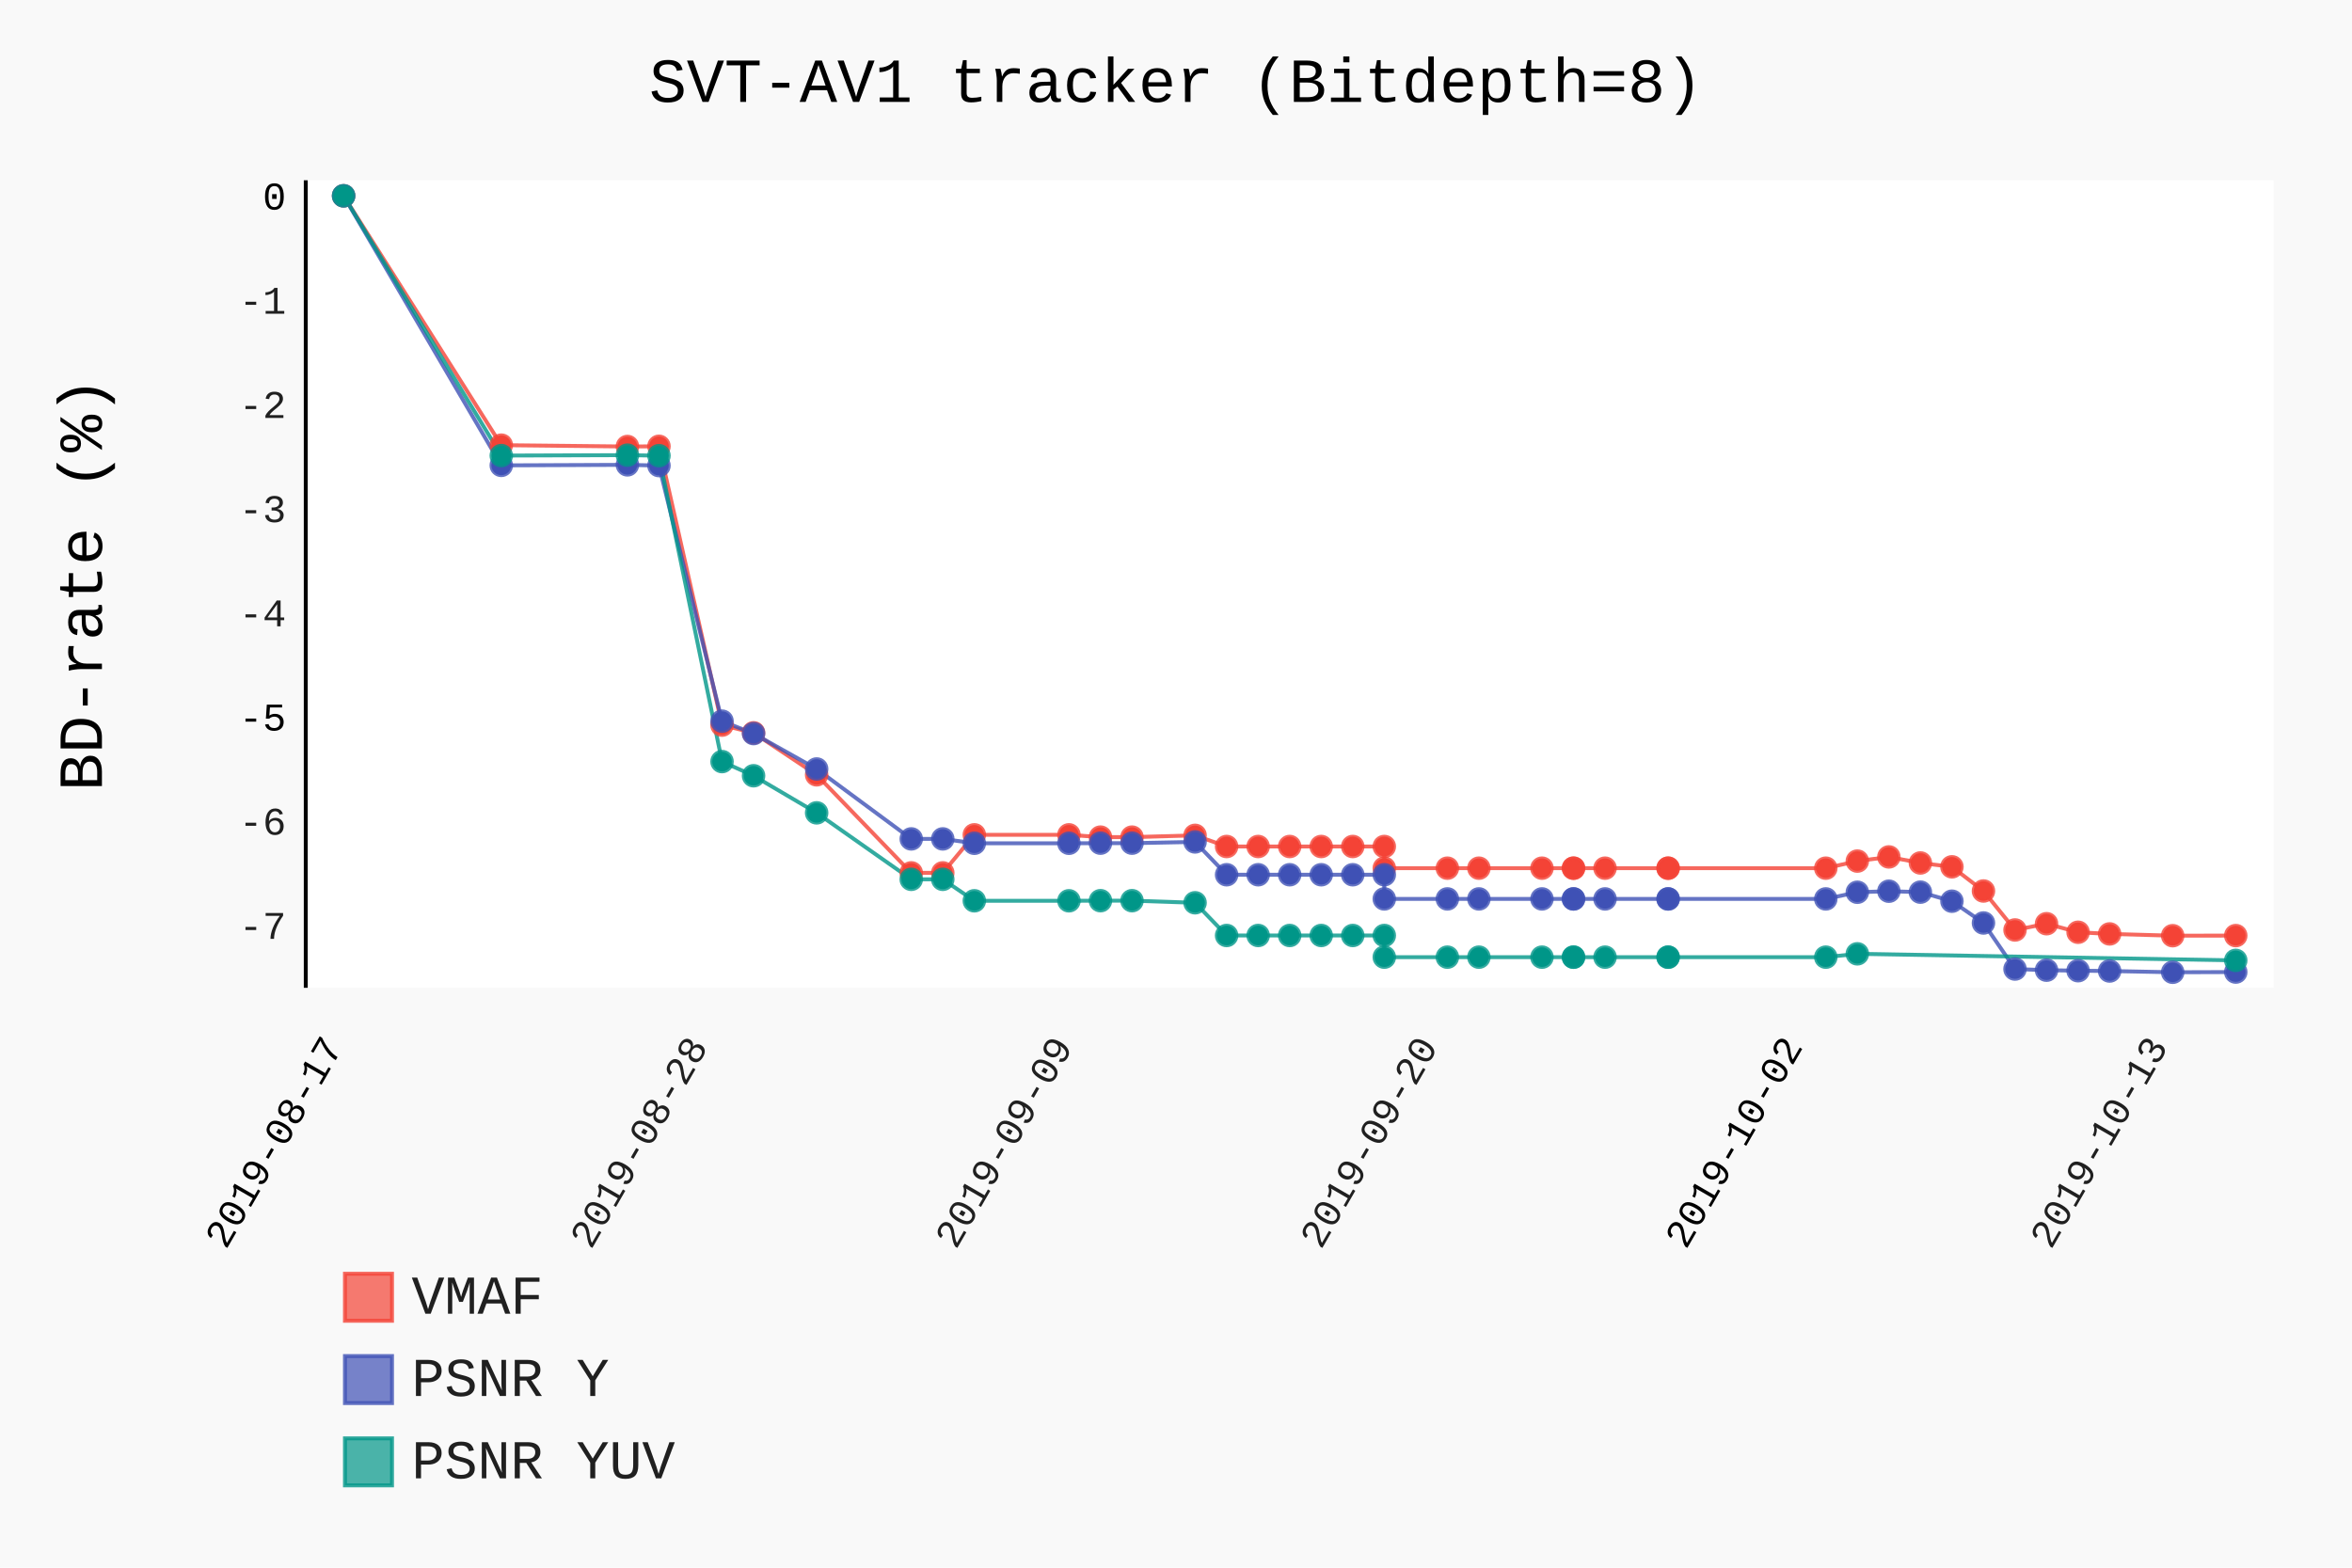
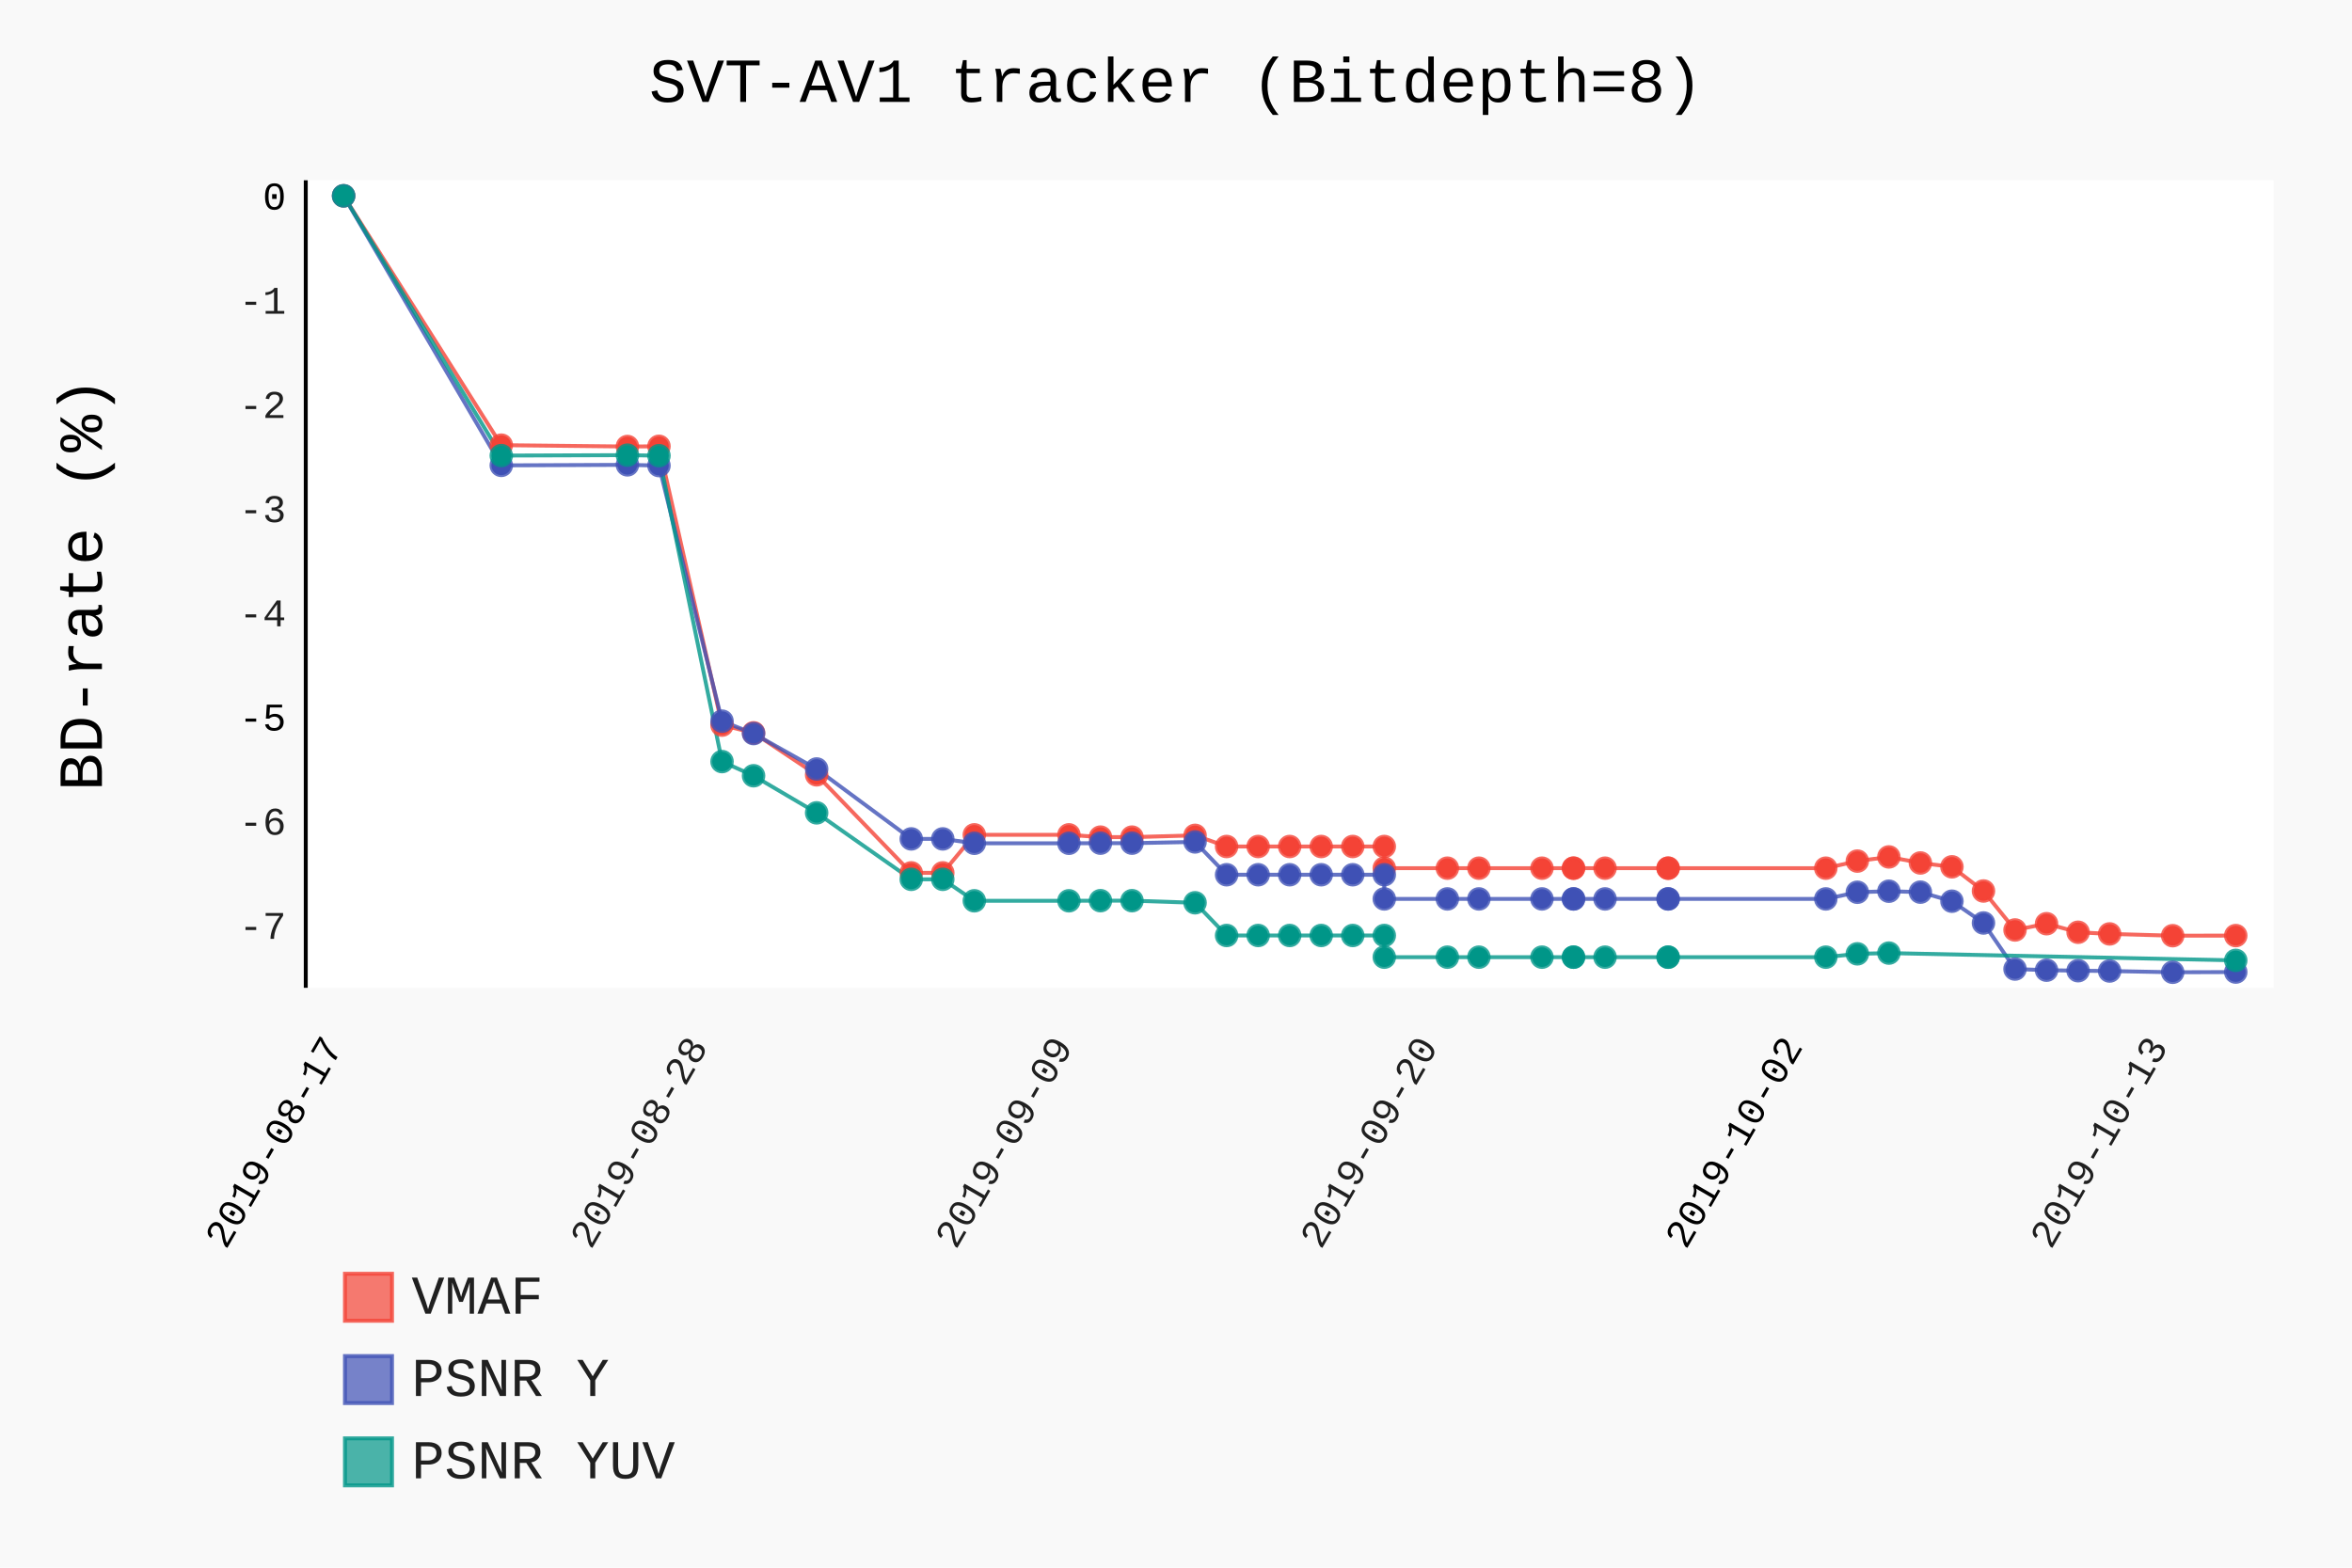
- <svg xmlns="http://www.w3.org/2000/svg" id="chart-ea00742b-cb63-4d85-a1c4-0ee01ba5c7e3" class="pygal-chart" viewBox="0 0 600 400">
+ <svg xmlns="http://www.w3.org/2000/svg" id="chart-9d84e0c7-c03a-49e5-b0ba-9270f47e579f" class="pygal-chart" viewBox="0 0 600 400">
  <defs>
-     <style type="text/css">#chart-ea00742b-cb63-4d85-a1c4-0ee01ba5c7e3{-webkit-user-select:none;-webkit-font-smoothing:antialiased;font-family:Consolas,"Liberation Mono",Menlo,Courier,monospace}#chart-ea00742b-cb63-4d85-a1c4-0ee01ba5c7e3 .title{font-family:Consolas,"Liberation Mono",Menlo,Courier,monospace;font-size:16px}#chart-ea00742b-cb63-4d85-a1c4-0ee01ba5c7e3 .legends .legend text{font-family:Consolas,"Liberation Mono",Menlo,Courier,monospace;font-size:14px}#chart-ea00742b-cb63-4d85-a1c4-0ee01ba5c7e3 .axis text{font-family:Consolas,"Liberation Mono",Menlo,Courier,monospace;font-size:10px}#chart-ea00742b-cb63-4d85-a1c4-0ee01ba5c7e3 .axis text.major{font-family:Consolas,"Liberation Mono",Menlo,Courier,monospace;font-size:10px}#chart-ea00742b-cb63-4d85-a1c4-0ee01ba5c7e3 .text-overlay text.value{font-family:Consolas,"Liberation Mono",Menlo,Courier,monospace;font-size:16px}#chart-ea00742b-cb63-4d85-a1c4-0ee01ba5c7e3 .text-overlay text.label{font-family:Consolas,"Liberation Mono",Menlo,Courier,monospace;font-size:10px}#chart-ea00742b-cb63-4d85-a1c4-0ee01ba5c7e3 .tooltip{font-family:Consolas,"Liberation Mono",Menlo,Courier,monospace;font-size:14px}#chart-ea00742b-cb63-4d85-a1c4-0ee01ba5c7e3 text.no_data{font-family:Consolas,"Liberation Mono",Menlo,Courier,monospace;font-size:64px}
- #chart-ea00742b-cb63-4d85-a1c4-0ee01ba5c7e3{background-color:rgba(249,249,249,1)}#chart-ea00742b-cb63-4d85-a1c4-0ee01ba5c7e3 path,#chart-ea00742b-cb63-4d85-a1c4-0ee01ba5c7e3 line,#chart-ea00742b-cb63-4d85-a1c4-0ee01ba5c7e3 rect,#chart-ea00742b-cb63-4d85-a1c4-0ee01ba5c7e3 circle{-webkit-transition:150ms;-moz-transition:150ms;transition:150ms}#chart-ea00742b-cb63-4d85-a1c4-0ee01ba5c7e3 .graph &gt; .background{fill:rgba(249,249,249,1)}#chart-ea00742b-cb63-4d85-a1c4-0ee01ba5c7e3 .plot &gt; .background{fill:rgba(255,255,255,1)}#chart-ea00742b-cb63-4d85-a1c4-0ee01ba5c7e3 .graph{fill:rgba(0,0,0,.87)}#chart-ea00742b-cb63-4d85-a1c4-0ee01ba5c7e3 text.no_data{fill:rgba(0,0,0,1)}#chart-ea00742b-cb63-4d85-a1c4-0ee01ba5c7e3 .title{fill:rgba(0,0,0,1)}#chart-ea00742b-cb63-4d85-a1c4-0ee01ba5c7e3 .legends .legend text{fill:rgba(0,0,0,.87)}#chart-ea00742b-cb63-4d85-a1c4-0ee01ba5c7e3 .legends .legend:hover text{fill:rgba(0,0,0,1)}#chart-ea00742b-cb63-4d85-a1c4-0ee01ba5c7e3 .axis .line{stroke:rgba(0,0,0,1)}#chart-ea00742b-cb63-4d85-a1c4-0ee01ba5c7e3 .axis .guide.line{stroke:rgba(0,0,0,.54)}#chart-ea00742b-cb63-4d85-a1c4-0ee01ba5c7e3 .axis .major.line{stroke:rgba(0,0,0,.87)}#chart-ea00742b-cb63-4d85-a1c4-0ee01ba5c7e3 .axis text.major{fill:rgba(0,0,0,1)}#chart-ea00742b-cb63-4d85-a1c4-0ee01ba5c7e3 .axis.y .guides:hover .guide.line,#chart-ea00742b-cb63-4d85-a1c4-0ee01ba5c7e3 .line-graph .axis.x .guides:hover .guide.line,#chart-ea00742b-cb63-4d85-a1c4-0ee01ba5c7e3 .stackedline-graph .axis.x .guides:hover .guide.line,#chart-ea00742b-cb63-4d85-a1c4-0ee01ba5c7e3 .xy-graph .axis.x .guides:hover .guide.line{stroke:rgba(0,0,0,1)}#chart-ea00742b-cb63-4d85-a1c4-0ee01ba5c7e3 .axis .guides:hover text{fill:rgba(0,0,0,1)}#chart-ea00742b-cb63-4d85-a1c4-0ee01ba5c7e3 .reactive{fill-opacity:.7;stroke-opacity:.8}#chart-ea00742b-cb63-4d85-a1c4-0ee01ba5c7e3 .ci{stroke:rgba(0,0,0,.87)}#chart-ea00742b-cb63-4d85-a1c4-0ee01ba5c7e3 .reactive.active,#chart-ea00742b-cb63-4d85-a1c4-0ee01ba5c7e3 .active .reactive{fill-opacity:.8;stroke-opacity:.9;stroke-width:4}#chart-ea00742b-cb63-4d85-a1c4-0ee01ba5c7e3 .ci .reactive.active{stroke-width:1.5}#chart-ea00742b-cb63-4d85-a1c4-0ee01ba5c7e3 .series text{fill:rgba(0,0,0,1)}#chart-ea00742b-cb63-4d85-a1c4-0ee01ba5c7e3 .tooltip rect{fill:rgba(255,255,255,1);stroke:rgba(0,0,0,1);-webkit-transition:opacity 150ms;-moz-transition:opacity 150ms;transition:opacity 150ms}#chart-ea00742b-cb63-4d85-a1c4-0ee01ba5c7e3 .tooltip .label{fill:rgba(0,0,0,.87)}#chart-ea00742b-cb63-4d85-a1c4-0ee01ba5c7e3 .tooltip .label{fill:rgba(0,0,0,.87)}#chart-ea00742b-cb63-4d85-a1c4-0ee01ba5c7e3 .tooltip .legend{font-size:.8em;fill:rgba(0,0,0,.54)}#chart-ea00742b-cb63-4d85-a1c4-0ee01ba5c7e3 .tooltip .x_label{font-size:.6em;fill:rgba(0,0,0,1)}#chart-ea00742b-cb63-4d85-a1c4-0ee01ba5c7e3 .tooltip .xlink{font-size:.5em;text-decoration:underline}#chart-ea00742b-cb63-4d85-a1c4-0ee01ba5c7e3 .tooltip .value{font-size:1.5em}#chart-ea00742b-cb63-4d85-a1c4-0ee01ba5c7e3 .bound{font-size:.5em}#chart-ea00742b-cb63-4d85-a1c4-0ee01ba5c7e3 .max-value{font-size:.75em;fill:rgba(0,0,0,.54)}#chart-ea00742b-cb63-4d85-a1c4-0ee01ba5c7e3 .map-element{fill:rgba(255,255,255,1);stroke:rgba(0,0,0,.54) !important}#chart-ea00742b-cb63-4d85-a1c4-0ee01ba5c7e3 .map-element .reactive{fill-opacity:inherit;stroke-opacity:inherit}#chart-ea00742b-cb63-4d85-a1c4-0ee01ba5c7e3 .color-0,#chart-ea00742b-cb63-4d85-a1c4-0ee01ba5c7e3 .color-0 a:visited{stroke:#F44336;fill:#F44336}#chart-ea00742b-cb63-4d85-a1c4-0ee01ba5c7e3 .color-1,#chart-ea00742b-cb63-4d85-a1c4-0ee01ba5c7e3 .color-1 a:visited{stroke:#3F51B5;fill:#3F51B5}#chart-ea00742b-cb63-4d85-a1c4-0ee01ba5c7e3 .color-2,#chart-ea00742b-cb63-4d85-a1c4-0ee01ba5c7e3 .color-2 a:visited{stroke:#009688;fill:#009688}#chart-ea00742b-cb63-4d85-a1c4-0ee01ba5c7e3 .text-overlay .color-0 text{fill:black}#chart-ea00742b-cb63-4d85-a1c4-0ee01ba5c7e3 .text-overlay .color-1 text{fill:black}#chart-ea00742b-cb63-4d85-a1c4-0ee01ba5c7e3 .text-overlay .color-2 text{fill:black}
- #chart-ea00742b-cb63-4d85-a1c4-0ee01ba5c7e3 text.no_data{text-anchor:middle}#chart-ea00742b-cb63-4d85-a1c4-0ee01ba5c7e3 .guide.line{fill:none}#chart-ea00742b-cb63-4d85-a1c4-0ee01ba5c7e3 .centered{text-anchor:middle}#chart-ea00742b-cb63-4d85-a1c4-0ee01ba5c7e3 .title{text-anchor:middle}#chart-ea00742b-cb63-4d85-a1c4-0ee01ba5c7e3 .legends .legend text{fill-opacity:1}#chart-ea00742b-cb63-4d85-a1c4-0ee01ba5c7e3 .axis.x text{text-anchor:middle}#chart-ea00742b-cb63-4d85-a1c4-0ee01ba5c7e3 .axis.x:not(.web) text[transform]{text-anchor:start}#chart-ea00742b-cb63-4d85-a1c4-0ee01ba5c7e3 .axis.x:not(.web) text[transform].backwards{text-anchor:end}#chart-ea00742b-cb63-4d85-a1c4-0ee01ba5c7e3 .axis.y text{text-anchor:end}#chart-ea00742b-cb63-4d85-a1c4-0ee01ba5c7e3 .axis.y text[transform].backwards{text-anchor:start}#chart-ea00742b-cb63-4d85-a1c4-0ee01ba5c7e3 .axis.y2 text{text-anchor:start}#chart-ea00742b-cb63-4d85-a1c4-0ee01ba5c7e3 .axis.y2 text[transform].backwards{text-anchor:end}#chart-ea00742b-cb63-4d85-a1c4-0ee01ba5c7e3 .axis .guide.line{stroke-dasharray:4,4}#chart-ea00742b-cb63-4d85-a1c4-0ee01ba5c7e3 .axis .major.guide.line{stroke-dasharray:6,6}#chart-ea00742b-cb63-4d85-a1c4-0ee01ba5c7e3 .horizontal .axis.y .guide.line,#chart-ea00742b-cb63-4d85-a1c4-0ee01ba5c7e3 .horizontal .axis.y2 .guide.line,#chart-ea00742b-cb63-4d85-a1c4-0ee01ba5c7e3 .vertical .axis.x .guide.line{opacity:0}#chart-ea00742b-cb63-4d85-a1c4-0ee01ba5c7e3 .horizontal .axis.always_show .guide.line,#chart-ea00742b-cb63-4d85-a1c4-0ee01ba5c7e3 .vertical .axis.always_show .guide.line{opacity:1 !important}#chart-ea00742b-cb63-4d85-a1c4-0ee01ba5c7e3 .axis.y .guides:hover .guide.line,#chart-ea00742b-cb63-4d85-a1c4-0ee01ba5c7e3 .axis.y2 .guides:hover .guide.line,#chart-ea00742b-cb63-4d85-a1c4-0ee01ba5c7e3 .axis.x .guides:hover .guide.line{opacity:1}#chart-ea00742b-cb63-4d85-a1c4-0ee01ba5c7e3 .axis .guides:hover text{opacity:1}#chart-ea00742b-cb63-4d85-a1c4-0ee01ba5c7e3 .nofill{fill:none}#chart-ea00742b-cb63-4d85-a1c4-0ee01ba5c7e3 .subtle-fill{fill-opacity:.2}#chart-ea00742b-cb63-4d85-a1c4-0ee01ba5c7e3 .dot{stroke-width:1px;fill-opacity:1}#chart-ea00742b-cb63-4d85-a1c4-0ee01ba5c7e3 .dot.active{stroke-width:5px}#chart-ea00742b-cb63-4d85-a1c4-0ee01ba5c7e3 .dot.negative{fill:transparent}#chart-ea00742b-cb63-4d85-a1c4-0ee01ba5c7e3 text,#chart-ea00742b-cb63-4d85-a1c4-0ee01ba5c7e3 tspan{stroke:none !important}#chart-ea00742b-cb63-4d85-a1c4-0ee01ba5c7e3 .series text.active{opacity:1}#chart-ea00742b-cb63-4d85-a1c4-0ee01ba5c7e3 .tooltip rect{fill-opacity:.95;stroke-width:.5}#chart-ea00742b-cb63-4d85-a1c4-0ee01ba5c7e3 .tooltip text{fill-opacity:1}#chart-ea00742b-cb63-4d85-a1c4-0ee01ba5c7e3 .showable{visibility:hidden}#chart-ea00742b-cb63-4d85-a1c4-0ee01ba5c7e3 .showable.shown{visibility:visible}#chart-ea00742b-cb63-4d85-a1c4-0ee01ba5c7e3 .gauge-background{fill:rgba(229,229,229,1);stroke:none}#chart-ea00742b-cb63-4d85-a1c4-0ee01ba5c7e3 .bg-lines{stroke:rgba(249,249,249,1);stroke-width:2px}</style>
+     <style type="text/css">#chart-9d84e0c7-c03a-49e5-b0ba-9270f47e579f{-webkit-user-select:none;-webkit-font-smoothing:antialiased;font-family:Consolas,"Liberation Mono",Menlo,Courier,monospace}#chart-9d84e0c7-c03a-49e5-b0ba-9270f47e579f .title{font-family:Consolas,"Liberation Mono",Menlo,Courier,monospace;font-size:16px}#chart-9d84e0c7-c03a-49e5-b0ba-9270f47e579f .legends .legend text{font-family:Consolas,"Liberation Mono",Menlo,Courier,monospace;font-size:14px}#chart-9d84e0c7-c03a-49e5-b0ba-9270f47e579f .axis text{font-family:Consolas,"Liberation Mono",Menlo,Courier,monospace;font-size:10px}#chart-9d84e0c7-c03a-49e5-b0ba-9270f47e579f .axis text.major{font-family:Consolas,"Liberation Mono",Menlo,Courier,monospace;font-size:10px}#chart-9d84e0c7-c03a-49e5-b0ba-9270f47e579f .text-overlay text.value{font-family:Consolas,"Liberation Mono",Menlo,Courier,monospace;font-size:16px}#chart-9d84e0c7-c03a-49e5-b0ba-9270f47e579f .text-overlay text.label{font-family:Consolas,"Liberation Mono",Menlo,Courier,monospace;font-size:10px}#chart-9d84e0c7-c03a-49e5-b0ba-9270f47e579f .tooltip{font-family:Consolas,"Liberation Mono",Menlo,Courier,monospace;font-size:14px}#chart-9d84e0c7-c03a-49e5-b0ba-9270f47e579f text.no_data{font-family:Consolas,"Liberation Mono",Menlo,Courier,monospace;font-size:64px}
+ #chart-9d84e0c7-c03a-49e5-b0ba-9270f47e579f{background-color:rgba(249,249,249,1)}#chart-9d84e0c7-c03a-49e5-b0ba-9270f47e579f path,#chart-9d84e0c7-c03a-49e5-b0ba-9270f47e579f line,#chart-9d84e0c7-c03a-49e5-b0ba-9270f47e579f rect,#chart-9d84e0c7-c03a-49e5-b0ba-9270f47e579f circle{-webkit-transition:150ms;-moz-transition:150ms;transition:150ms}#chart-9d84e0c7-c03a-49e5-b0ba-9270f47e579f .graph &gt; .background{fill:rgba(249,249,249,1)}#chart-9d84e0c7-c03a-49e5-b0ba-9270f47e579f .plot &gt; .background{fill:rgba(255,255,255,1)}#chart-9d84e0c7-c03a-49e5-b0ba-9270f47e579f .graph{fill:rgba(0,0,0,.87)}#chart-9d84e0c7-c03a-49e5-b0ba-9270f47e579f text.no_data{fill:rgba(0,0,0,1)}#chart-9d84e0c7-c03a-49e5-b0ba-9270f47e579f .title{fill:rgba(0,0,0,1)}#chart-9d84e0c7-c03a-49e5-b0ba-9270f47e579f .legends .legend text{fill:rgba(0,0,0,.87)}#chart-9d84e0c7-c03a-49e5-b0ba-9270f47e579f .legends .legend:hover text{fill:rgba(0,0,0,1)}#chart-9d84e0c7-c03a-49e5-b0ba-9270f47e579f .axis .line{stroke:rgba(0,0,0,1)}#chart-9d84e0c7-c03a-49e5-b0ba-9270f47e579f .axis .guide.line{stroke:rgba(0,0,0,.54)}#chart-9d84e0c7-c03a-49e5-b0ba-9270f47e579f .axis .major.line{stroke:rgba(0,0,0,.87)}#chart-9d84e0c7-c03a-49e5-b0ba-9270f47e579f .axis text.major{fill:rgba(0,0,0,1)}#chart-9d84e0c7-c03a-49e5-b0ba-9270f47e579f .axis.y .guides:hover .guide.line,#chart-9d84e0c7-c03a-49e5-b0ba-9270f47e579f .line-graph .axis.x .guides:hover .guide.line,#chart-9d84e0c7-c03a-49e5-b0ba-9270f47e579f .stackedline-graph .axis.x .guides:hover .guide.line,#chart-9d84e0c7-c03a-49e5-b0ba-9270f47e579f .xy-graph .axis.x .guides:hover .guide.line{stroke:rgba(0,0,0,1)}#chart-9d84e0c7-c03a-49e5-b0ba-9270f47e579f .axis .guides:hover text{fill:rgba(0,0,0,1)}#chart-9d84e0c7-c03a-49e5-b0ba-9270f47e579f .reactive{fill-opacity:.7;stroke-opacity:.8}#chart-9d84e0c7-c03a-49e5-b0ba-9270f47e579f .ci{stroke:rgba(0,0,0,.87)}#chart-9d84e0c7-c03a-49e5-b0ba-9270f47e579f .reactive.active,#chart-9d84e0c7-c03a-49e5-b0ba-9270f47e579f .active .reactive{fill-opacity:.8;stroke-opacity:.9;stroke-width:4}#chart-9d84e0c7-c03a-49e5-b0ba-9270f47e579f .ci .reactive.active{stroke-width:1.5}#chart-9d84e0c7-c03a-49e5-b0ba-9270f47e579f .series text{fill:rgba(0,0,0,1)}#chart-9d84e0c7-c03a-49e5-b0ba-9270f47e579f .tooltip rect{fill:rgba(255,255,255,1);stroke:rgba(0,0,0,1);-webkit-transition:opacity 150ms;-moz-transition:opacity 150ms;transition:opacity 150ms}#chart-9d84e0c7-c03a-49e5-b0ba-9270f47e579f .tooltip .label{fill:rgba(0,0,0,.87)}#chart-9d84e0c7-c03a-49e5-b0ba-9270f47e579f .tooltip .label{fill:rgba(0,0,0,.87)}#chart-9d84e0c7-c03a-49e5-b0ba-9270f47e579f .tooltip .legend{font-size:.8em;fill:rgba(0,0,0,.54)}#chart-9d84e0c7-c03a-49e5-b0ba-9270f47e579f .tooltip .x_label{font-size:.6em;fill:rgba(0,0,0,1)}#chart-9d84e0c7-c03a-49e5-b0ba-9270f47e579f .tooltip .xlink{font-size:.5em;text-decoration:underline}#chart-9d84e0c7-c03a-49e5-b0ba-9270f47e579f .tooltip .value{font-size:1.5em}#chart-9d84e0c7-c03a-49e5-b0ba-9270f47e579f .bound{font-size:.5em}#chart-9d84e0c7-c03a-49e5-b0ba-9270f47e579f .max-value{font-size:.75em;fill:rgba(0,0,0,.54)}#chart-9d84e0c7-c03a-49e5-b0ba-9270f47e579f .map-element{fill:rgba(255,255,255,1);stroke:rgba(0,0,0,.54) !important}#chart-9d84e0c7-c03a-49e5-b0ba-9270f47e579f .map-element .reactive{fill-opacity:inherit;stroke-opacity:inherit}#chart-9d84e0c7-c03a-49e5-b0ba-9270f47e579f .color-0,#chart-9d84e0c7-c03a-49e5-b0ba-9270f47e579f .color-0 a:visited{stroke:#F44336;fill:#F44336}#chart-9d84e0c7-c03a-49e5-b0ba-9270f47e579f .color-1,#chart-9d84e0c7-c03a-49e5-b0ba-9270f47e579f .color-1 a:visited{stroke:#3F51B5;fill:#3F51B5}#chart-9d84e0c7-c03a-49e5-b0ba-9270f47e579f .color-2,#chart-9d84e0c7-c03a-49e5-b0ba-9270f47e579f .color-2 a:visited{stroke:#009688;fill:#009688}#chart-9d84e0c7-c03a-49e5-b0ba-9270f47e579f .text-overlay .color-0 text{fill:black}#chart-9d84e0c7-c03a-49e5-b0ba-9270f47e579f .text-overlay .color-1 text{fill:black}#chart-9d84e0c7-c03a-49e5-b0ba-9270f47e579f .text-overlay .color-2 text{fill:black}
+ #chart-9d84e0c7-c03a-49e5-b0ba-9270f47e579f text.no_data{text-anchor:middle}#chart-9d84e0c7-c03a-49e5-b0ba-9270f47e579f .guide.line{fill:none}#chart-9d84e0c7-c03a-49e5-b0ba-9270f47e579f .centered{text-anchor:middle}#chart-9d84e0c7-c03a-49e5-b0ba-9270f47e579f .title{text-anchor:middle}#chart-9d84e0c7-c03a-49e5-b0ba-9270f47e579f .legends .legend text{fill-opacity:1}#chart-9d84e0c7-c03a-49e5-b0ba-9270f47e579f .axis.x text{text-anchor:middle}#chart-9d84e0c7-c03a-49e5-b0ba-9270f47e579f .axis.x:not(.web) text[transform]{text-anchor:start}#chart-9d84e0c7-c03a-49e5-b0ba-9270f47e579f .axis.x:not(.web) text[transform].backwards{text-anchor:end}#chart-9d84e0c7-c03a-49e5-b0ba-9270f47e579f .axis.y text{text-anchor:end}#chart-9d84e0c7-c03a-49e5-b0ba-9270f47e579f .axis.y text[transform].backwards{text-anchor:start}#chart-9d84e0c7-c03a-49e5-b0ba-9270f47e579f .axis.y2 text{text-anchor:start}#chart-9d84e0c7-c03a-49e5-b0ba-9270f47e579f .axis.y2 text[transform].backwards{text-anchor:end}#chart-9d84e0c7-c03a-49e5-b0ba-9270f47e579f .axis .guide.line{stroke-dasharray:4,4}#chart-9d84e0c7-c03a-49e5-b0ba-9270f47e579f .axis .major.guide.line{stroke-dasharray:6,6}#chart-9d84e0c7-c03a-49e5-b0ba-9270f47e579f .horizontal .axis.y .guide.line,#chart-9d84e0c7-c03a-49e5-b0ba-9270f47e579f .horizontal .axis.y2 .guide.line,#chart-9d84e0c7-c03a-49e5-b0ba-9270f47e579f .vertical .axis.x .guide.line{opacity:0}#chart-9d84e0c7-c03a-49e5-b0ba-9270f47e579f .horizontal .axis.always_show .guide.line,#chart-9d84e0c7-c03a-49e5-b0ba-9270f47e579f .vertical .axis.always_show .guide.line{opacity:1 !important}#chart-9d84e0c7-c03a-49e5-b0ba-9270f47e579f .axis.y .guides:hover .guide.line,#chart-9d84e0c7-c03a-49e5-b0ba-9270f47e579f .axis.y2 .guides:hover .guide.line,#chart-9d84e0c7-c03a-49e5-b0ba-9270f47e579f .axis.x .guides:hover .guide.line{opacity:1}#chart-9d84e0c7-c03a-49e5-b0ba-9270f47e579f .axis .guides:hover text{opacity:1}#chart-9d84e0c7-c03a-49e5-b0ba-9270f47e579f .nofill{fill:none}#chart-9d84e0c7-c03a-49e5-b0ba-9270f47e579f .subtle-fill{fill-opacity:.2}#chart-9d84e0c7-c03a-49e5-b0ba-9270f47e579f .dot{stroke-width:1px;fill-opacity:1}#chart-9d84e0c7-c03a-49e5-b0ba-9270f47e579f .dot.active{stroke-width:5px}#chart-9d84e0c7-c03a-49e5-b0ba-9270f47e579f .dot.negative{fill:transparent}#chart-9d84e0c7-c03a-49e5-b0ba-9270f47e579f text,#chart-9d84e0c7-c03a-49e5-b0ba-9270f47e579f tspan{stroke:none !important}#chart-9d84e0c7-c03a-49e5-b0ba-9270f47e579f .series text.active{opacity:1}#chart-9d84e0c7-c03a-49e5-b0ba-9270f47e579f .tooltip rect{fill-opacity:.95;stroke-width:.5}#chart-9d84e0c7-c03a-49e5-b0ba-9270f47e579f .tooltip text{fill-opacity:1}#chart-9d84e0c7-c03a-49e5-b0ba-9270f47e579f .showable{visibility:hidden}#chart-9d84e0c7-c03a-49e5-b0ba-9270f47e579f .showable.shown{visibility:visible}#chart-9d84e0c7-c03a-49e5-b0ba-9270f47e579f .gauge-background{fill:rgba(229,229,229,1);stroke:none}#chart-9d84e0c7-c03a-49e5-b0ba-9270f47e579f .bg-lines{stroke:rgba(249,249,249,1);stroke-width:2px}</style>
  </defs>
  <g class="graph datetimeline-graph vertical">
    <rect class="background" height="400" width="600" x="0" y="0" />
    <g class="plot" transform="translate(78, 46)">
      <rect class="background" height="206.038" width="502.0" x="0" y="0" />
      <g class="axis y">
        <g class="guides">
          <text class="" x="-5" y="193.56">-7</text>
        </g>
        <g class="guides">
          <text class="" x="-5" y="166.974">-6</text>
        </g>
        <g class="guides">
          <text class="major" x="-5" y="140.389">-5</text>
        </g>
        <g class="guides">
          <text class="" x="-5" y="113.804">-4</text>
        </g>
        <g class="guides">
          <text class="" x="-5" y="87.218">-3</text>
        </g>
        <g class="guides">
          <text class="" x="-5" y="60.633">-2</text>
        </g>
        <g class="guides">
          <text class="" x="-5" y="34.048">-1</text>
        </g>
        <g class="guides">
          <text class="major" x="-5" y="7.462">0</text>
        </g>
      </g>
      <g class="axis x">
        <path class="line" d="M0 0 v206.038" />
        <g class="guides">
          <path class="major guide line" d="M9.654 0 v206.038" />
          <text class="major backwards" x="9.654" y="221.038" transform="rotate(300 9.653846 221.0385)">2019-08-17</text>
        </g>
        <g class="guides">
          <path class="guide line" d="M102.766 0 v206.038" />
          <text class="backwards" x="102.766" y="221.038" transform="rotate(300 102.7658 221.0385)">2019-08-28</text>
        </g>
        <g class="guides">
          <path class="guide line" d="M195.878 0 v206.038" />
          <text class="backwards" x="195.878" y="221.038" transform="rotate(300 195.8777 221.0385)">2019-09-09</text>
        </g>
        <g class="guides">
          <path class="guide line" d="M288.99 0 v206.038" />
          <text class="backwards" x="288.99" y="221.038" transform="rotate(300 288.9897 221.0385)">2019-09-20</text>
        </g>
        <g class="guides">
          <path class="major guide line" d="M382.102 0 v206.038" />
          <text class="major backwards" x="382.102" y="221.038" transform="rotate(300 382.1016 221.0385)">2019-10-02</text>
        </g>
        <g class="guides">
          <path class="guide line" d="M475.214 0 v206.038" />
          <text class="backwards" x="475.214" y="221.038" transform="rotate(300 475.2136 221.0385)">2019-10-13</text>
        </g>
      </g>
      <g class="series serie-0 color-0">
        <path class="line reactive nofill" d="M9.654 3.962 L49.878 67.581 82.058 67.927 90.103 67.873 106.192 139.016 114.237 140.983 130.327 151.697 154.462 176.714 162.506 176.714 170.551 167.01 194.686 167.01 202.731 167.595 210.776 167.595 226.865 167.143 234.91 169.988 242.955 169.988 251 169.988 259.045 169.988 267.09 169.988 275.135 169.988 275.135 175.517 291.224 175.517 299.269 175.517 315.359 175.517 323.404 175.517 323.404 175.517 331.449 175.517 347.538 175.517 347.538 175.517 387.763 175.517 395.808 173.71 403.853 172.646 411.897 174.188 419.942 175.172 427.987 181.34 436.032 191.283 444.077 189.687 452.122 191.867 460.167 192.293 476.256 192.745 492.346 192.718" />
      </g>
      <g class="series serie-1 color-1">
        <path class="line reactive nofill" d="M9.654 3.962 L49.878 72.739 82.058 72.606 90.103 72.792 106.192 138.006 114.237 141.169 130.327 150.208 154.462 168.047 162.506 168.047 170.551 169.164 194.686 169.164 202.731 169.137 210.776 169.137 226.865 168.818 234.91 177.192 242.955 177.192 251 177.192 259.045 177.192 267.09 177.192 275.135 177.192 275.135 183.36 291.224 183.36 299.269 183.36 315.359 183.36 323.404 183.36 323.404 183.36 331.449 183.36 347.538 183.36 347.538 183.36 387.763 183.36 395.808 181.659 403.853 181.393 411.897 181.632 419.942 183.945 427.987 189.501 436.032 201.252 444.077 201.544 452.122 201.677 460.167 201.757 476.256 202.076 492.346 202.023" />
      </g>
      <g class="series serie-2 color-2">
-         <path class="line reactive nofill" d="M9.654 3.962 L49.878 70.24 82.058 70.133 90.103 70.266 106.192 148.321 114.237 151.936 130.327 161.401 154.462 178.362 162.506 178.362 170.551 183.839 194.686 183.839 202.731 183.812 210.776 183.812 226.865 184.344 234.91 192.692 242.955 192.692 251 192.692 259.045 192.692 267.09 192.692 275.135 192.692 275.135 198.221 291.224 198.221 299.269 198.221 315.359 198.221 323.404 198.221 323.404 198.221 331.449 198.221 347.538 198.221 347.538 198.221 387.763 198.221 395.808 197.371 492.346 199.045" />
+         <path class="line reactive nofill" d="M9.654 3.962 L49.878 70.24 82.058 70.133 90.103 70.266 106.192 148.321 114.237 151.936 130.327 161.401 154.462 178.362 162.506 178.362 170.551 183.839 194.686 183.839 202.731 183.812 210.776 183.812 226.865 184.344 234.91 192.692 242.955 192.692 251 192.692 259.045 192.692 267.09 192.692 275.135 192.692 275.135 198.221 291.224 198.221 299.269 198.221 315.359 198.221 323.404 198.221 323.404 198.221 331.449 198.221 347.538 198.221 347.538 198.221 387.763 198.221 395.808 197.371 403.853 197.184 492.346 199.045" />
      </g>
    </g>
    <g class="titles">
      <text class="title plot_title" x="300.0" y="26">SVT-AV1 tracker (Bitdepth=8)</text>
      <text class="title" x="0" y="175.019" transform="rotate(-90 0 149.0192)">BD-rate (%)</text>
    </g>
    <g class="plot overlay" transform="translate(78, 46)">
      <g class="series serie-0 color-0">
        <g class="dots">
          <circle class="dot reactive tooltip-trigger" cx="9.654" cy="3.962" r="2.5" />
        </g>
        <g class="dots">
          <circle class="dot reactive tooltip-trigger" cx="49.878" cy="67.581" r="2.5" />
        </g>
        <g class="dots">
          <circle class="dot reactive tooltip-trigger" cx="82.058" cy="67.927" r="2.5" />
        </g>
        <g class="dots">
          <circle class="dot reactive tooltip-trigger" cx="90.103" cy="67.873" r="2.5" />
        </g>
        <g class="dots">
          <circle class="dot reactive tooltip-trigger" cx="106.192" cy="139.016" r="2.5" />
        </g>
        <g class="dots">
          <circle class="dot reactive tooltip-trigger" cx="114.237" cy="140.983" r="2.5" />
        </g>
        <g class="dots">
          <circle class="dot reactive tooltip-trigger" cx="130.327" cy="151.697" r="2.5" />
        </g>
        <g class="dots">
          <circle class="dot reactive tooltip-trigger" cx="154.462" cy="176.714" r="2.5" />
        </g>
        <g class="dots">
          <circle class="dot reactive tooltip-trigger" cx="162.506" cy="176.714" r="2.5" />
        </g>
        <g class="dots">
          <circle class="dot reactive tooltip-trigger" cx="170.551" cy="167.01" r="2.5" />
        </g>
        <g class="dots">
          <circle class="dot reactive tooltip-trigger" cx="194.686" cy="167.01" r="2.5" />
        </g>
        <g class="dots">
          <circle class="dot reactive tooltip-trigger" cx="202.731" cy="167.595" r="2.5" />
        </g>
        <g class="dots">
          <circle class="dot reactive tooltip-trigger" cx="210.776" cy="167.595" r="2.5" />
        </g>
        <g class="dots">
          <circle class="dot reactive tooltip-trigger" cx="226.865" cy="167.143" r="2.5" />
        </g>
        <g class="dots">
          <circle class="dot reactive tooltip-trigger" cx="234.91" cy="169.988" r="2.5" />
        </g>
        <g class="dots">
          <circle class="dot reactive tooltip-trigger" cx="242.955" cy="169.988" r="2.5" />
        </g>
        <g class="dots">
          <circle class="dot reactive tooltip-trigger" cx="251.0" cy="169.988" r="2.5" />
        </g>
        <g class="dots">
          <circle class="dot reactive tooltip-trigger" cx="259.045" cy="169.988" r="2.5" />
        </g>
        <g class="dots">
          <circle class="dot reactive tooltip-trigger" cx="267.09" cy="169.988" r="2.5" />
        </g>
        <g class="dots">
          <circle class="dot reactive tooltip-trigger" cx="275.135" cy="169.988" r="2.5" />
        </g>
        <g class="dots">
          <circle class="dot reactive tooltip-trigger" cx="275.135" cy="175.517" r="2.5" />
        </g>
        <g class="dots">
          <circle class="dot reactive tooltip-trigger" cx="291.224" cy="175.517" r="2.5" />
        </g>
        <g class="dots">
          <circle class="dot reactive tooltip-trigger" cx="299.269" cy="175.517" r="2.5" />
        </g>
        <g class="dots">
          <circle class="dot reactive tooltip-trigger" cx="315.359" cy="175.517" r="2.5" />
        </g>
        <g class="dots">
          <circle class="dot reactive tooltip-trigger" cx="323.404" cy="175.517" r="2.5" />
        </g>
        <g class="dots">
          <circle class="dot reactive tooltip-trigger" cx="323.404" cy="175.517" r="2.5" />
        </g>
        <g class="dots">
          <circle class="dot reactive tooltip-trigger" cx="331.449" cy="175.517" r="2.5" />
        </g>
        <g class="dots">
          <circle class="dot reactive tooltip-trigger" cx="347.538" cy="175.517" r="2.5" />
        </g>
        <g class="dots">
          <circle class="dot reactive tooltip-trigger" cx="347.538" cy="175.517" r="2.5" />
        </g>
        <g class="dots">
          <circle class="dot reactive tooltip-trigger" cx="387.763" cy="175.517" r="2.5" />
        </g>
        <g class="dots">
          <circle class="dot reactive tooltip-trigger" cx="395.808" cy="173.71" r="2.5" />
        </g>
        <g class="dots">
          <circle class="dot reactive tooltip-trigger" cx="403.853" cy="172.646" r="2.5" />
        </g>
        <g class="dots">
          <circle class="dot reactive tooltip-trigger" cx="411.897" cy="174.188" r="2.5" />
        </g>
        <g class="dots">
          <circle class="dot reactive tooltip-trigger" cx="419.942" cy="175.172" r="2.5" />
        </g>
        <g class="dots">
          <circle class="dot reactive tooltip-trigger" cx="427.987" cy="181.34" r="2.5" />
        </g>
        <g class="dots">
          <circle class="dot reactive tooltip-trigger" cx="436.032" cy="191.283" r="2.5" />
        </g>
        <g class="dots">
          <circle class="dot reactive tooltip-trigger" cx="444.077" cy="189.687" r="2.5" />
        </g>
        <g class="dots">
          <circle class="dot reactive tooltip-trigger" cx="452.122" cy="191.867" r="2.5" />
        </g>
        <g class="dots">
          <circle class="dot reactive tooltip-trigger" cx="460.167" cy="192.293" r="2.5" />
        </g>
        <g class="dots">
          <circle class="dot reactive tooltip-trigger" cx="476.256" cy="192.745" r="2.5" />
        </g>
        <g class="dots">
          <circle class="dot reactive tooltip-trigger" cx="492.346" cy="192.718" r="2.5" />
        </g>
      </g>
      <g class="series serie-1 color-1">
        <g class="dots">
          <circle class="dot reactive tooltip-trigger" cx="9.654" cy="3.962" r="2.5" />
        </g>
        <g class="dots">
          <circle class="dot reactive tooltip-trigger" cx="49.878" cy="72.739" r="2.5" />
        </g>
        <g class="dots">
          <circle class="dot reactive tooltip-trigger" cx="82.058" cy="72.606" r="2.5" />
        </g>
        <g class="dots">
          <circle class="dot reactive tooltip-trigger" cx="90.103" cy="72.792" r="2.5" />
        </g>
        <g class="dots">
          <circle class="dot reactive tooltip-trigger" cx="106.192" cy="138.006" r="2.5" />
        </g>
        <g class="dots">
          <circle class="dot reactive tooltip-trigger" cx="114.237" cy="141.169" r="2.5" />
        </g>
        <g class="dots">
          <circle class="dot reactive tooltip-trigger" cx="130.327" cy="150.208" r="2.5" />
        </g>
        <g class="dots">
          <circle class="dot reactive tooltip-trigger" cx="154.462" cy="168.047" r="2.5" />
        </g>
        <g class="dots">
          <circle class="dot reactive tooltip-trigger" cx="162.506" cy="168.047" r="2.5" />
        </g>
        <g class="dots">
          <circle class="dot reactive tooltip-trigger" cx="170.551" cy="169.164" r="2.5" />
        </g>
        <g class="dots">
          <circle class="dot reactive tooltip-trigger" cx="194.686" cy="169.164" r="2.5" />
        </g>
        <g class="dots">
          <circle class="dot reactive tooltip-trigger" cx="202.731" cy="169.137" r="2.5" />
        </g>
        <g class="dots">
          <circle class="dot reactive tooltip-trigger" cx="210.776" cy="169.137" r="2.5" />
        </g>
        <g class="dots">
          <circle class="dot reactive tooltip-trigger" cx="226.865" cy="168.818" r="2.5" />
        </g>
        <g class="dots">
          <circle class="dot reactive tooltip-trigger" cx="234.91" cy="177.192" r="2.5" />
        </g>
        <g class="dots">
          <circle class="dot reactive tooltip-trigger" cx="242.955" cy="177.192" r="2.5" />
        </g>
        <g class="dots">
          <circle class="dot reactive tooltip-trigger" cx="251.0" cy="177.192" r="2.5" />
        </g>
        <g class="dots">
          <circle class="dot reactive tooltip-trigger" cx="259.045" cy="177.192" r="2.5" />
        </g>
        <g class="dots">
          <circle class="dot reactive tooltip-trigger" cx="267.09" cy="177.192" r="2.5" />
        </g>
        <g class="dots">
          <circle class="dot reactive tooltip-trigger" cx="275.135" cy="177.192" r="2.5" />
        </g>
        <g class="dots">
          <circle class="dot reactive tooltip-trigger" cx="275.135" cy="183.36" r="2.5" />
        </g>
        <g class="dots">
          <circle class="dot reactive tooltip-trigger" cx="291.224" cy="183.36" r="2.5" />
        </g>
        <g class="dots">
          <circle class="dot reactive tooltip-trigger" cx="299.269" cy="183.36" r="2.5" />
        </g>
        <g class="dots">
          <circle class="dot reactive tooltip-trigger" cx="315.359" cy="183.36" r="2.5" />
        </g>
        <g class="dots">
          <circle class="dot reactive tooltip-trigger" cx="323.404" cy="183.36" r="2.5" />
        </g>
        <g class="dots">
          <circle class="dot reactive tooltip-trigger" cx="323.404" cy="183.36" r="2.5" />
        </g>
        <g class="dots">
          <circle class="dot reactive tooltip-trigger" cx="331.449" cy="183.36" r="2.5" />
        </g>
        <g class="dots">
          <circle class="dot reactive tooltip-trigger" cx="347.538" cy="183.36" r="2.5" />
        </g>
        <g class="dots">
          <circle class="dot reactive tooltip-trigger" cx="347.538" cy="183.36" r="2.5" />
        </g>
        <g class="dots">
          <circle class="dot reactive tooltip-trigger" cx="387.763" cy="183.36" r="2.5" />
        </g>
        <g class="dots">
          <circle class="dot reactive tooltip-trigger" cx="395.808" cy="181.659" r="2.5" />
        </g>
        <g class="dots">
          <circle class="dot reactive tooltip-trigger" cx="403.853" cy="181.393" r="2.5" />
        </g>
        <g class="dots">
          <circle class="dot reactive tooltip-trigger" cx="411.897" cy="181.632" r="2.5" />
        </g>
        <g class="dots">
          <circle class="dot reactive tooltip-trigger" cx="419.942" cy="183.945" r="2.5" />
        </g>
        <g class="dots">
          <circle class="dot reactive tooltip-trigger" cx="427.987" cy="189.501" r="2.5" />
        </g>
        <g class="dots">
          <circle class="dot reactive tooltip-trigger" cx="436.032" cy="201.252" r="2.5" />
        </g>
        <g class="dots">
          <circle class="dot reactive tooltip-trigger" cx="444.077" cy="201.544" r="2.5" />
        </g>
        <g class="dots">
          <circle class="dot reactive tooltip-trigger" cx="452.122" cy="201.677" r="2.5" />
        </g>
        <g class="dots">
          <circle class="dot reactive tooltip-trigger" cx="460.167" cy="201.757" r="2.5" />
        </g>
        <g class="dots">
          <circle class="dot reactive tooltip-trigger" cx="476.256" cy="202.076" r="2.5" />
        </g>
        <g class="dots">
          <circle class="dot reactive tooltip-trigger" cx="492.346" cy="202.023" r="2.5" />
        </g>
      </g>
      <g class="series serie-2 color-2">
        <g class="dots">
          <circle class="dot reactive tooltip-trigger" cx="9.654" cy="3.962" r="2.5" />
        </g>
        <g class="dots">
          <circle class="dot reactive tooltip-trigger" cx="49.878" cy="70.24" r="2.5" />
        </g>
        <g class="dots">
          <circle class="dot reactive tooltip-trigger" cx="82.058" cy="70.133" r="2.5" />
        </g>
        <g class="dots">
          <circle class="dot reactive tooltip-trigger" cx="90.103" cy="70.266" r="2.5" />
        </g>
        <g class="dots">
          <circle class="dot reactive tooltip-trigger" cx="106.192" cy="148.321" r="2.5" />
        </g>
        <g class="dots">
          <circle class="dot reactive tooltip-trigger" cx="114.237" cy="151.936" r="2.5" />
        </g>
        <g class="dots">
          <circle class="dot reactive tooltip-trigger" cx="130.327" cy="161.401" r="2.5" />
        </g>
        <g class="dots">
          <circle class="dot reactive tooltip-trigger" cx="154.462" cy="178.362" r="2.5" />
        </g>
        <g class="dots">
          <circle class="dot reactive tooltip-trigger" cx="162.506" cy="178.362" r="2.5" />
        </g>
        <g class="dots">
          <circle class="dot reactive tooltip-trigger" cx="170.551" cy="183.839" r="2.5" />
        </g>
        <g class="dots">
          <circle class="dot reactive tooltip-trigger" cx="194.686" cy="183.839" r="2.5" />
        </g>
        <g class="dots">
          <circle class="dot reactive tooltip-trigger" cx="202.731" cy="183.812" r="2.5" />
        </g>
        <g class="dots">
          <circle class="dot reactive tooltip-trigger" cx="210.776" cy="183.812" r="2.5" />
        </g>
        <g class="dots">
          <circle class="dot reactive tooltip-trigger" cx="226.865" cy="184.344" r="2.5" />
        </g>
        <g class="dots">
          <circle class="dot reactive tooltip-trigger" cx="234.91" cy="192.692" r="2.5" />
        </g>
        <g class="dots">
          <circle class="dot reactive tooltip-trigger" cx="242.955" cy="192.692" r="2.5" />
        </g>
        <g class="dots">
          <circle class="dot reactive tooltip-trigger" cx="251.0" cy="192.692" r="2.5" />
        </g>
        <g class="dots">
          <circle class="dot reactive tooltip-trigger" cx="259.045" cy="192.692" r="2.5" />
        </g>
        <g class="dots">
          <circle class="dot reactive tooltip-trigger" cx="267.09" cy="192.692" r="2.5" />
        </g>
        <g class="dots">
          <circle class="dot reactive tooltip-trigger" cx="275.135" cy="192.692" r="2.5" />
        </g>
        <g class="dots">
          <circle class="dot reactive tooltip-trigger" cx="275.135" cy="198.221" r="2.5" />
        </g>
        <g class="dots">
          <circle class="dot reactive tooltip-trigger" cx="291.224" cy="198.221" r="2.5" />
        </g>
        <g class="dots">
          <circle class="dot reactive tooltip-trigger" cx="299.269" cy="198.221" r="2.5" />
        </g>
        <g class="dots">
          <circle class="dot reactive tooltip-trigger" cx="315.359" cy="198.221" r="2.5" />
        </g>
        <g class="dots">
          <circle class="dot reactive tooltip-trigger" cx="323.404" cy="198.221" r="2.5" />
        </g>
        <g class="dots">
          <circle class="dot reactive tooltip-trigger" cx="323.404" cy="198.221" r="2.5" />
        </g>
        <g class="dots">
          <circle class="dot reactive tooltip-trigger" cx="331.449" cy="198.221" r="2.5" />
        </g>
        <g class="dots">
          <circle class="dot reactive tooltip-trigger" cx="347.538" cy="198.221" r="2.5" />
        </g>
        <g class="dots">
          <circle class="dot reactive tooltip-trigger" cx="347.538" cy="198.221" r="2.5" />
        </g>
        <g class="dots">
          <circle class="dot reactive tooltip-trigger" cx="387.763" cy="198.221" r="2.5" />
        </g>
        <g class="dots">
          <circle class="dot reactive tooltip-trigger" cx="395.808" cy="197.371" r="2.5" />
+         </g>
+         <g class="dots">
+           <circle class="dot reactive tooltip-trigger" cx="403.853" cy="197.184" r="2.5" />
        </g>
        <g class="dots">
          <circle class="dot reactive tooltip-trigger" cx="492.346" cy="199.045" r="2.5" />
        </g>
      </g>
    </g>
    <g class="plot text-overlay" transform="translate(78, 46)">
      <g class="series serie-0 color-0" />
      <g class="series serie-1 color-1" />
      <g class="series serie-2 color-2" />
    </g>
    <g class="plot tooltip-overlay" transform="translate(78, 46)">
      <g class="tooltip" style="opacity: 0" transform="translate(0 0)">
        <rect class="tooltip-box" height="0" rx="0" ry="0" width="0" />
        <g class="text" />
      </g>
    </g>
    <g class="legends" transform="translate(88, 324)">
      <g class="legend reactive activate-serie" id="activate-serie-0">
        <rect class="color-0 reactive" height="12" width="12" x="0.0" y="1.0" />
        <text x="17.0" y="11.2">VMAF</text>
      </g>
      <g class="legend reactive activate-serie" id="activate-serie-1">
        <rect class="color-1 reactive" height="12" width="12" x="0.0" y="22.0" />
        <text x="17.0" y="32.2">PSNR Y</text>
      </g>
      <g class="legend reactive activate-serie" id="activate-serie-2">
        <rect class="color-2 reactive" height="12" width="12" x="0.0" y="43.0" />
        <text x="17.0" y="53.2">PSNR YUV</text>
      </g>
    </g>
  </g>
</svg>
